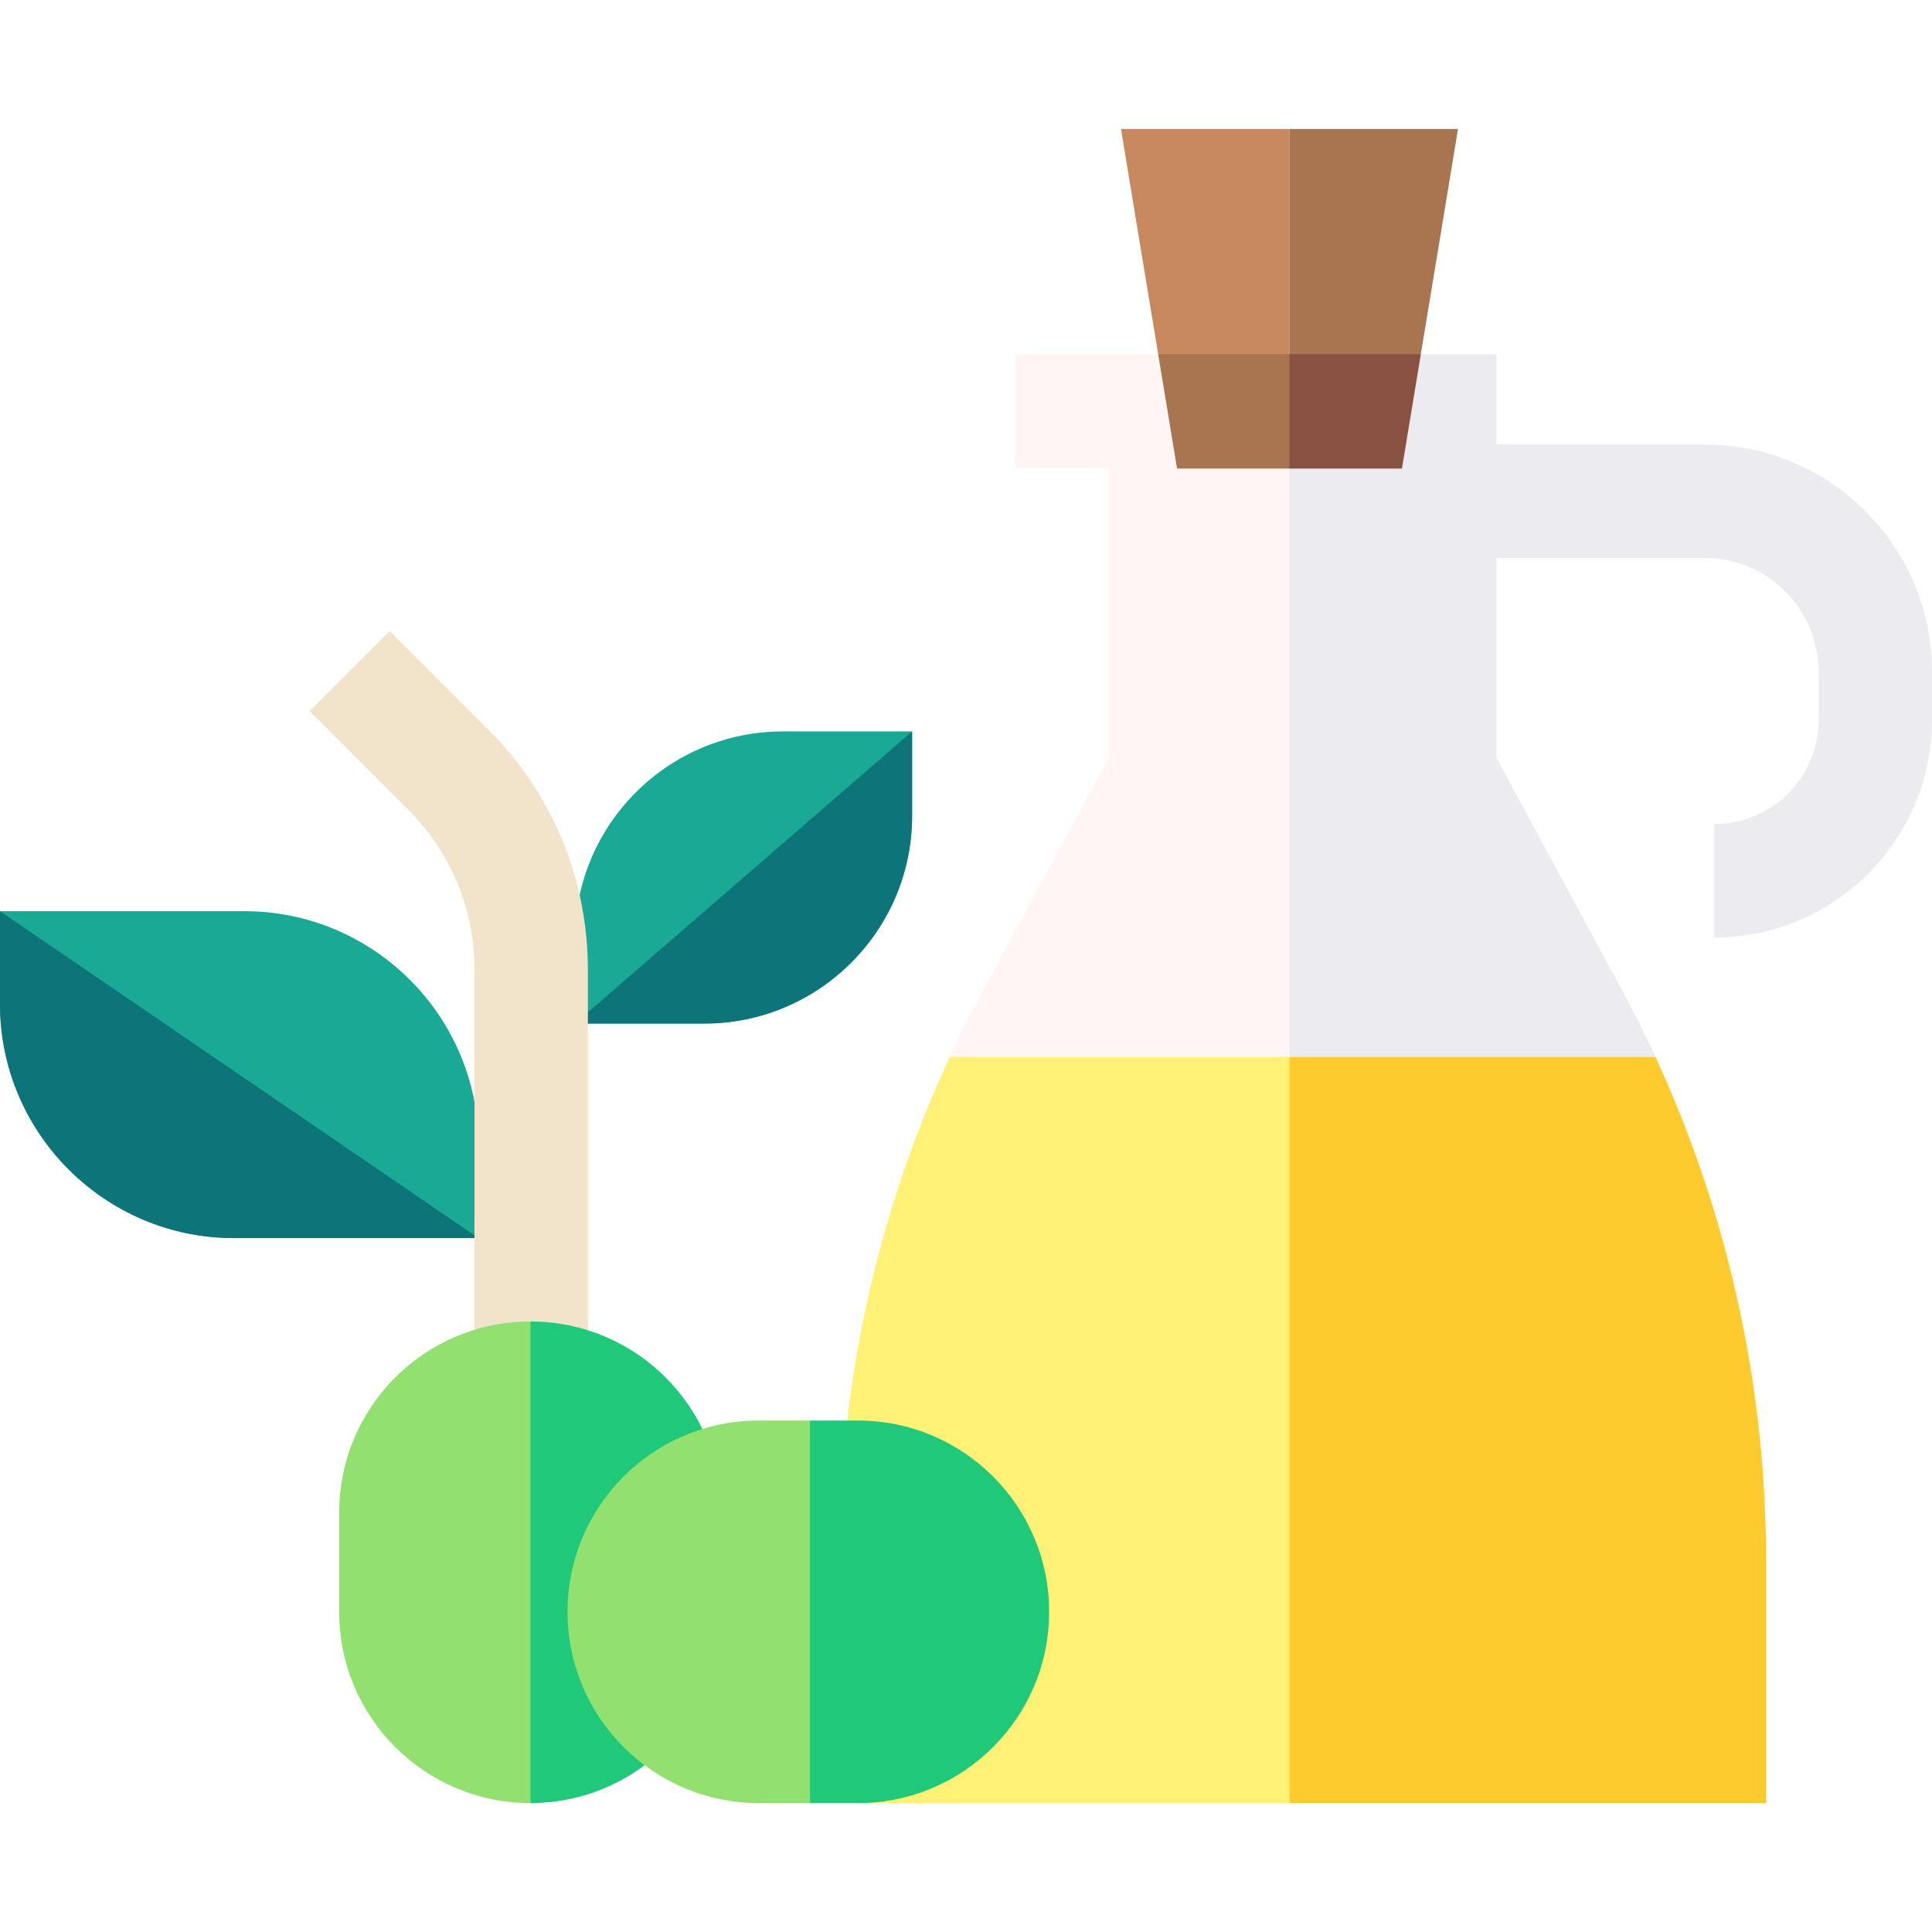
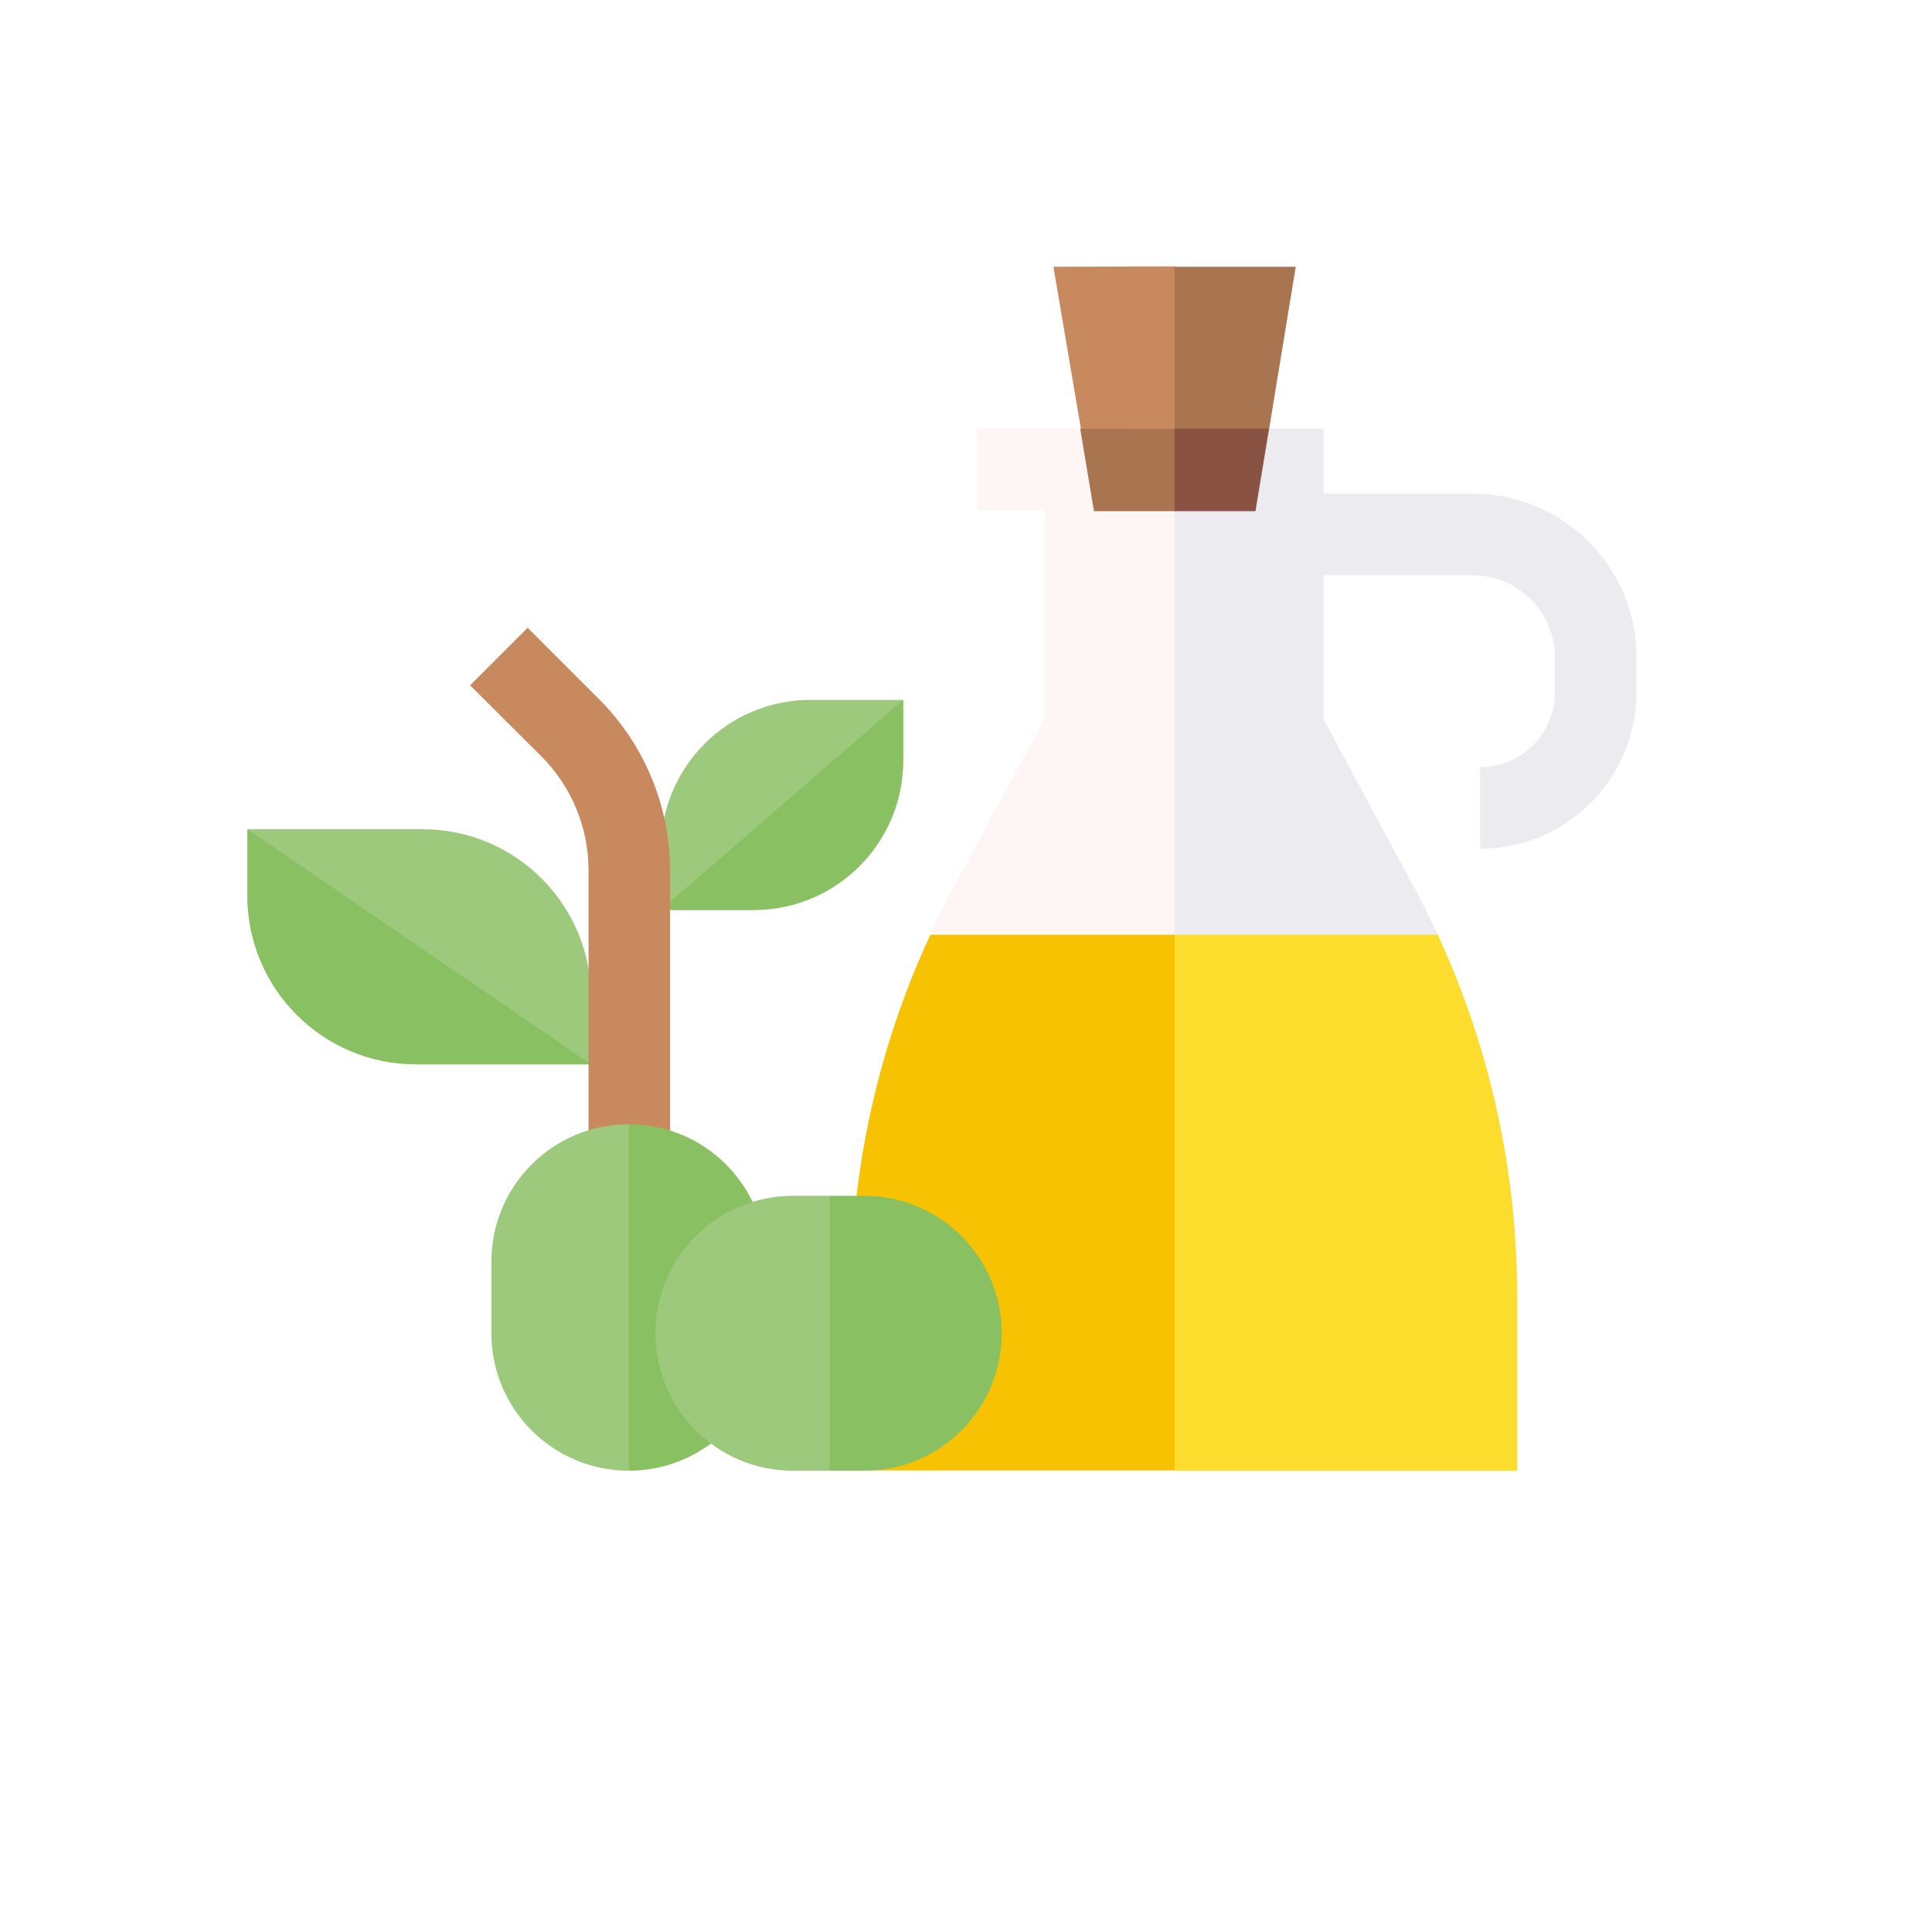
- <svg xmlns="http://www.w3.org/2000/svg" id="Capa_1" enable-background="new 0 0 512 512" height="512" viewBox="0 0 512 512" width="512">
-   <g>
-     <g>
-       <path d="m207.41 193.84c-30.354 0-55.049 24.695-55.049 55.049v22.361h34.304c30.354 0 55.049-24.695 55.049-55.049v-22.361z" fill="#19a995" />
-       <path d="m64.781 241.473h-64.781v24.593c0 34.208 27.83 62.039 62.039 62.039h64.781v-24.592c0-34.21-27.831-62.04-62.039-62.04z" fill="#19a995" />
-       <g fill="#0d7579">
-         <path d="m0 241.473v24.593c0 34.208 27.83 62.039 62.039 62.039h64.781z" />
-         <path d="m152.361 271.25h34.304c30.354 0 55.049-24.695 55.049-55.049v-22.361z" />
-       </g>
-     </g>
-     <g>
-       <path d="m269.113 93.861v30.043h24.691v76.996l-33.355 61.723c-3.107 5.749-6.005 11.579-8.738 17.469h90.02l11.11-84.932-11.111-101.299z" fill="#fff5f5" />
-       <path d="m451.767 117.804h-55.168v-23.943h-54.869v186.232h96.972c-2.732-5.908-5.649-11.735-8.748-17.469l-33.355-61.723v-53.054h55.168c16.646 0 30.189 13.543 30.189 30.189v12.728c0 15.245-12.402 27.647-27.647 27.647v30.044c31.811 0 57.69-25.88 57.69-57.69v-12.728c.001-33.213-27.019-60.233-60.232-60.233z" fill="#ebebf0" />
-     </g>
-     <g>
-       <path d="m251.711 280.093c-14.592 31.45-23.855 64.84-27.545 99.535l5.077 98.202 112.487.001 28.247-101.372-28.247-96.366z" fill="#fef176" />
-       <path d="m297.071 34.168 9.857 59.693 34.802 11.074v-70.767z" fill="#c8885e" />
-       <path d="m386.39 34.168h-44.66v70.767l34.803-11.074z" fill="#a97450" />
-     </g>
-     <g>
-       <path d="m306.928 93.861 5.005 30.312h29.797l11.11-13.209-11.11-17.103z" fill="#a97450" />
-     </g>
-     <path d="m376.533 93.861h-34.803v30.312h29.797z" fill="#885142" />
-     <path d="m468.012 413.097c0-45.851-10.089-91.444-29.31-133.004h-96.972v197.738l126.282.001z" fill="#fecb2e" />
-     <path d="m140.567 206.878c-3.232-4.799-6.946-9.323-11.128-13.506l-26.149-26.149-21.244 21.244 26.149 26.149c11.318 11.318 17.55 26.365 17.55 42.37v98.763h14.822 15.222v-98.763c0-18.115-5.324-35.41-15.222-50.108z" fill="#f2e3cb" />
-     <g>
-       <path d="m140.567 350.205c-27.993 0-50.686 22.693-50.686 50.686v26.254c0 27.993 22.693 50.686 50.686 50.686l7.67-66.047z" fill="#92e170" />
-       <path d="m140.567 350.205v127.627c27.993 0 50.686-22.693 50.686-50.686v-26.254c.001-27.994-22.692-50.687-50.686-50.687z" fill="#1fc979" />
-     </g>
-     <g>
-       <path d="m201.088 376.459c-27.993 0-50.686 22.693-50.686 50.686 0 27.993 22.693 50.686 50.686 50.686h13.57l15.207-50.686-15.207-50.686z" fill="#92e170" />
-     </g>
-     <path d="m227.343 376.459h-12.684v101.373h12.684c27.993 0 50.686-22.693 50.686-50.686 0-27.994-22.693-50.687-50.686-50.687z" fill="#1fc979" />
-   </g>
+ <svg xmlns="http://www.w3.org/2000/svg" id="b0692ef0-8ffa-43e3-90f4-0d762edc50be" data-name="Calque 1" viewBox="0 0 140.56 140.56">
+   <path d="M58.94,50.92A10.88,10.88,0,0,0,48.08,61.79V66.2h6.77A10.87,10.87,0,0,0,65.71,55.34V50.92Z" style="fill:#9cc97c" />
+   <path d="M30.79,60.33H18v4.85A12.27,12.27,0,0,0,30.25,77.43H43V72.57A12.26,12.26,0,0,0,30.79,60.33Z" style="fill:#9cc97c" />
+   <path d="M18,60.33v4.85A12.27,12.27,0,0,0,30.25,77.43H43Z" style="fill:#89c061" />
+   <path d="M48.08,66.2h6.77A10.87,10.87,0,0,0,65.71,55.34V50.92Z" style="fill:#89c061" />
+   <path d="M71.12,31.19v5.93H76v15.2L69.41,64.5c-.61,1.14-1.18,2.29-1.72,3.45H85.46l2.19-16.76-2.19-20Z" style="fill:#fef5f5" />
+   <path d="M107.18,35.92H96.29V31.19H85.46V68H104.6c-.54-1.17-1.12-2.32-1.73-3.45L96.29,52.32V41.85h10.89a6,6,0,0,1,5.95,6v2.51a5.45,5.45,0,0,1-5.45,5.45v5.94a11.39,11.39,0,0,0,11.38-11.39V47.81a11.9,11.9,0,0,0-11.88-11.89Z" style="fill:#ecebf0" />
+   <path d="M67.69,68A62.21,62.21,0,0,0,62.25,87.6l1,19.38H85.46L91,87,85.46,68Z" style="fill:#f7c201" />
+   <path d="M76.64,19.41l2,11.78,6.87,2.19v-14Z" style="fill:#c9895f" />
+   <path d="M94.27,19.41H85.46v14l6.87-2.19Z" style="fill:#a97450" />
+   <path d="M78.59,31.19l1,6h5.89l2.19-2.6-2.19-3.38Z" style="fill:#a97450" />
+   <path d="M92.33,31.19H85.46v6h5.88Z" style="fill:#895243" />
+   <path d="M110.38,94.2A62.73,62.73,0,0,0,104.6,68H85.46v39h24.92Z" style="fill:#fcdd2e" />
+   <path d="M45.75,53.5a17.94,17.94,0,0,0-2.2-2.67l-5.16-5.16L34.2,49.86,39.36,55a11.75,11.75,0,0,1,3.46,8.36V82.88h5.93V63.39a17.64,17.64,0,0,0-3-9.89Z" style="fill:#c9895f" />
+   <path d="M45.75,81.79a10,10,0,0,0-10,10V97a10,10,0,0,0,10,10l1.51-13Z" style="fill:#9cc97c" />
+   <path d="M45.75,81.79V107a10,10,0,0,0,10-10V91.79a10,10,0,0,0-10-10Z" style="fill:#89c061" />
+   <path d="M57.69,87a10,10,0,0,0,0,20h2.68l3-10-3-10Z" style="fill:#9cc97c" />
+   <path d="M62.88,87H60.37v20h2.51a10,10,0,0,0,0-20Z" style="fill:#89c061" />
</svg>
